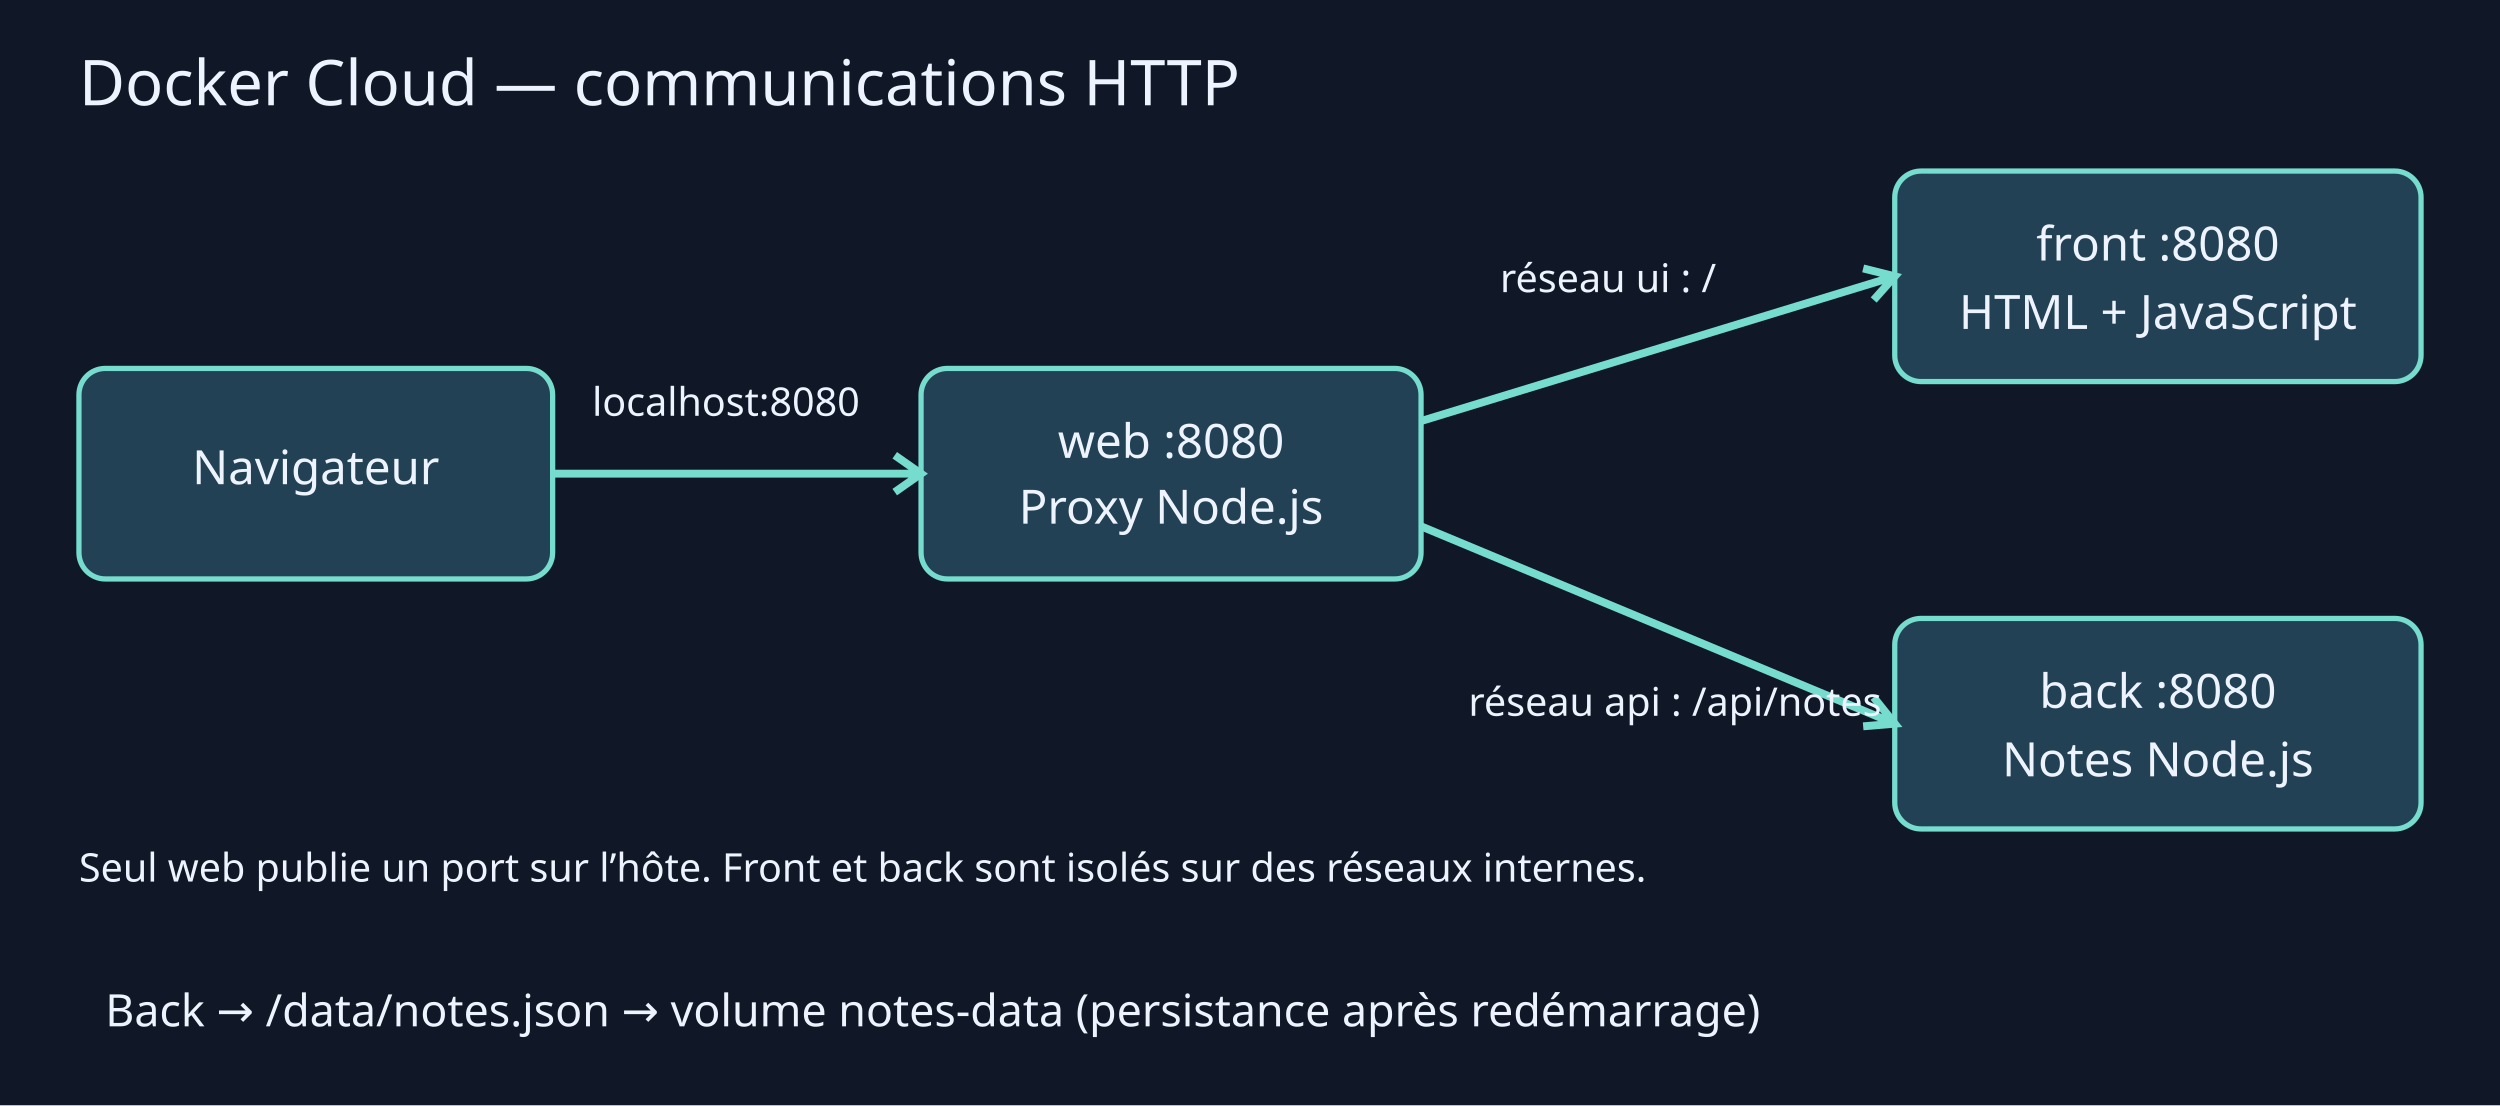
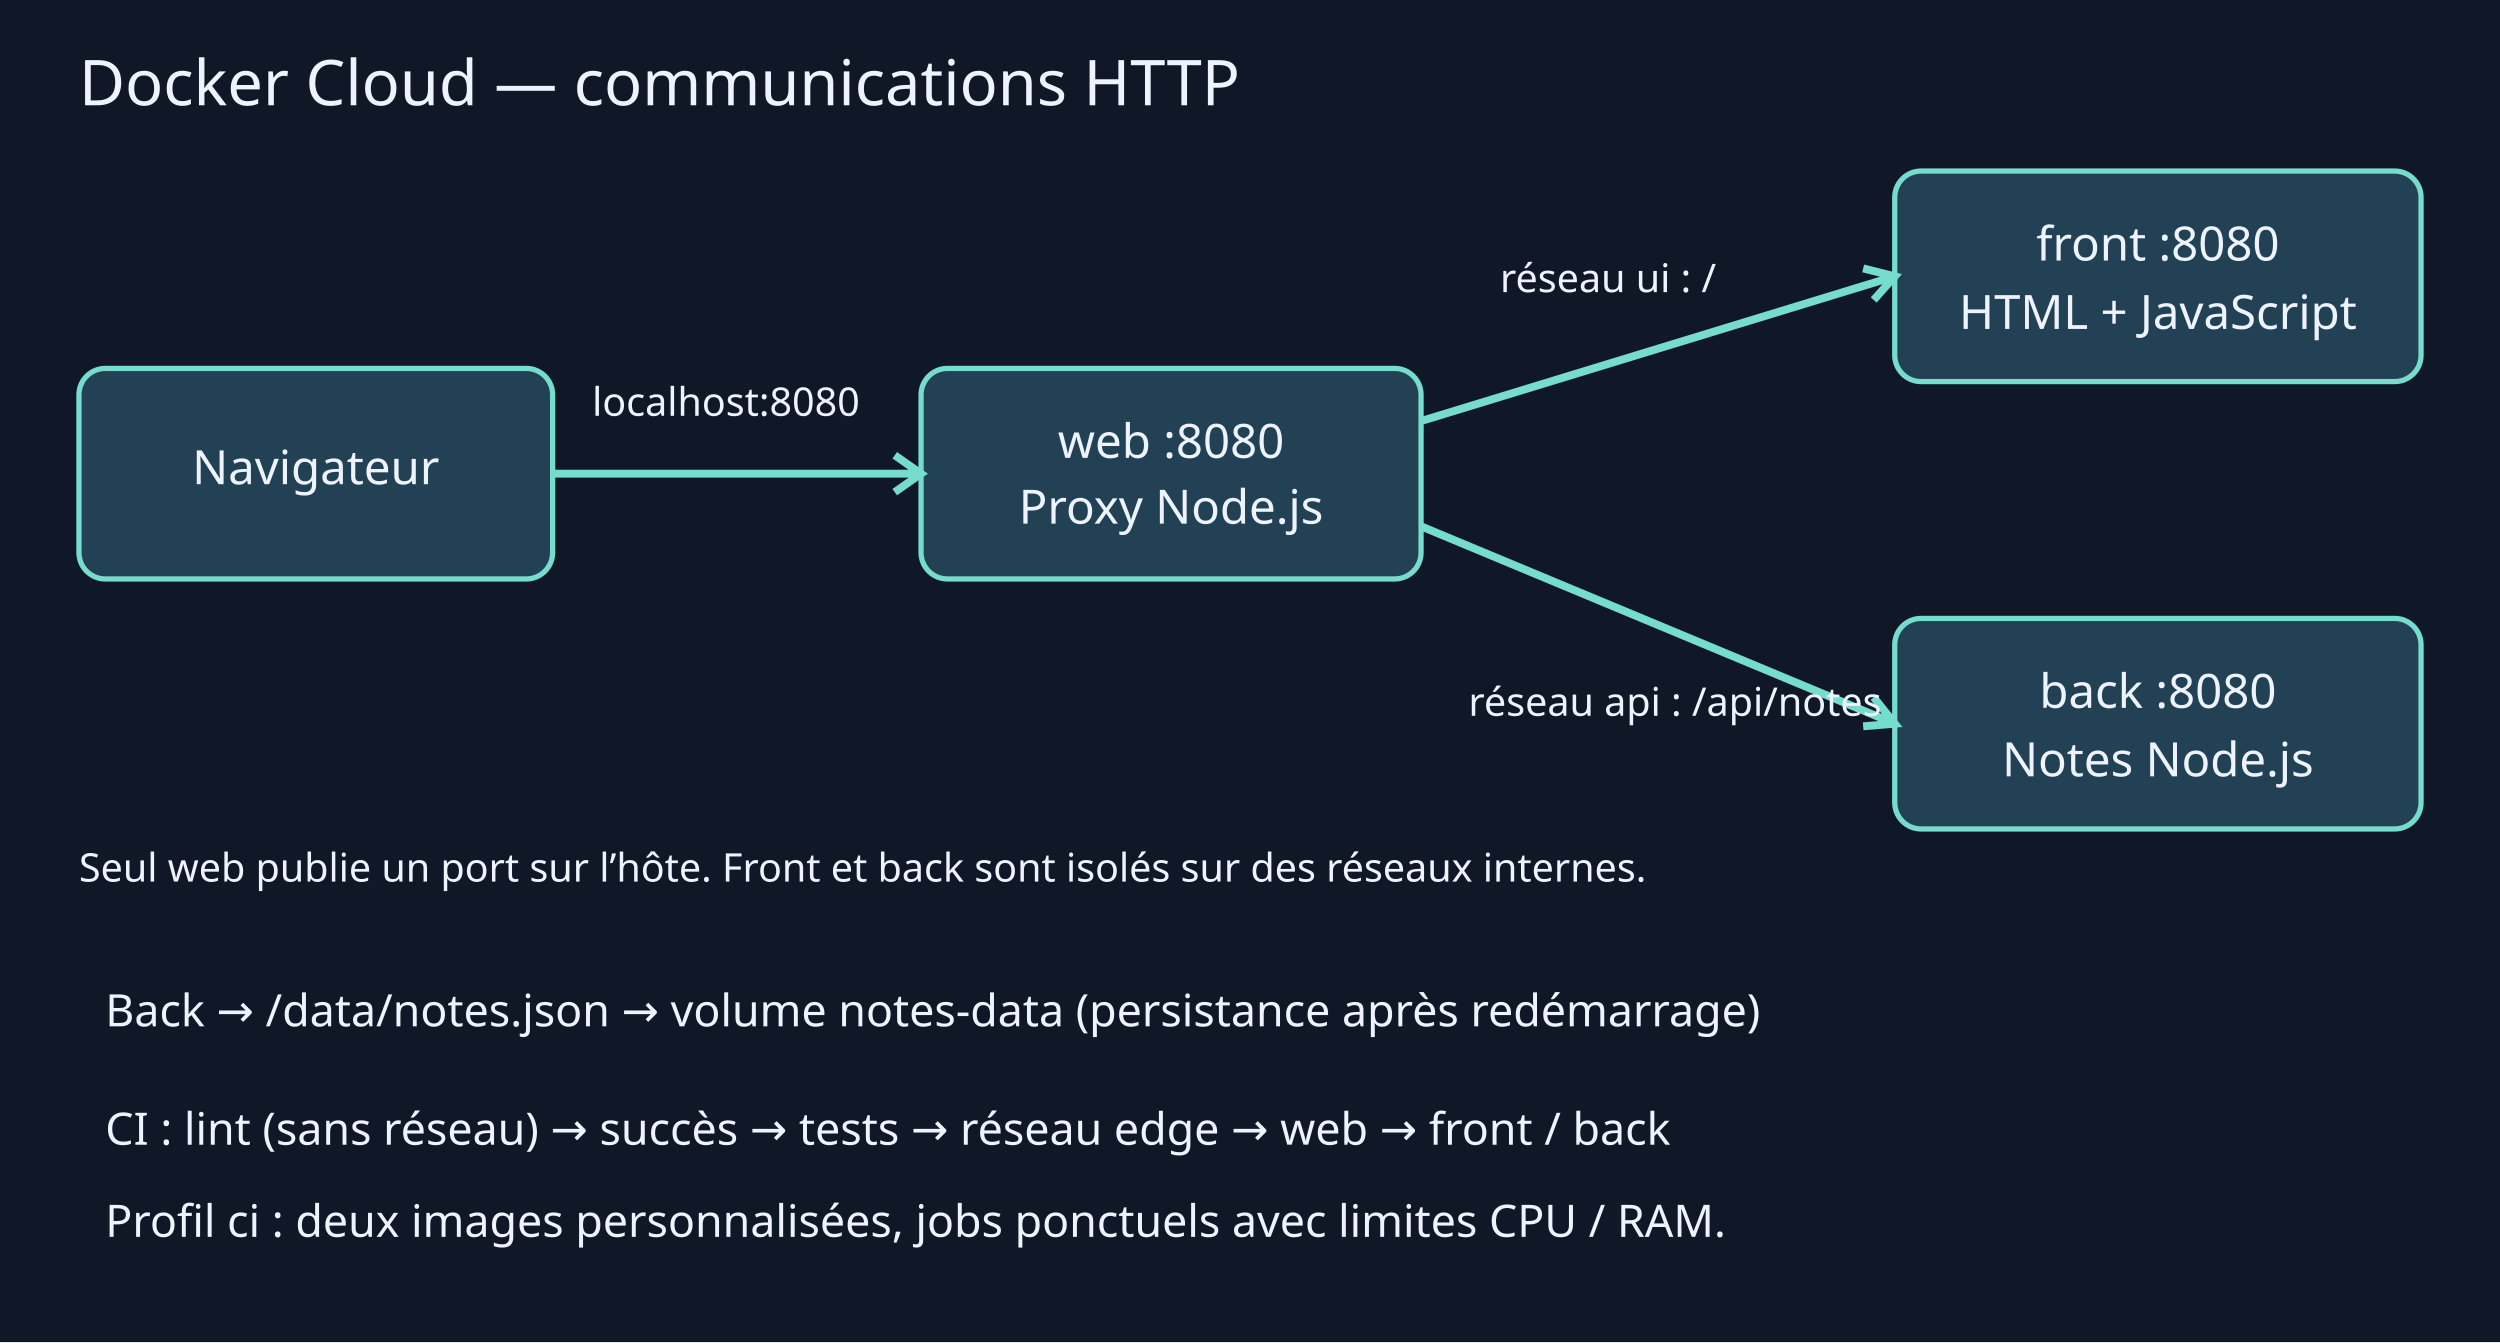
- <svg xmlns="http://www.w3.org/2000/svg" width="950" height="420" viewBox="0 0 950 420">
-   <rect width="950" height="420" fill="#101827" />
+ <svg xmlns="http://www.w3.org/2000/svg" width="950" height="510" viewBox="0 0 950 510">
+   <rect width="950" height="510" fill="#101827" />
  <g font-family="sans-serif" fill="#edf3ff">
    <text x="30" y="40" font-size="24">Docker Cloud — communications HTTP</text>
    <g fill="#234154" stroke="#76dcce" stroke-width="2">
      <rect x="30" y="140" width="180" height="80" rx="10" />
      <rect x="350" y="140" width="190" height="80" rx="10" />
      <rect x="720" y="65" width="200" height="80" rx="10" />
      <rect x="720" y="235" width="200" height="80" rx="10" />
    </g>
    <g font-size="18" text-anchor="middle">
      <text x="120" y="184">Navigateur</text>
      <text x="445" y="174">web :8080</text>
      <text x="445" y="199">Proxy Node.js</text>
      <text x="820" y="99">front :8080</text>
      <text x="820" y="125">HTML + JavaScript</text>
      <text x="820" y="269">back :8080</text>
      <text x="820" y="295">Notes Node.js</text>
    </g>
    <g stroke="#76dcce" stroke-width="3" fill="none">
      <path d="M210 180H350m-10 -7 10 7 -10 7" />
      <path d="M540 160L720 105m-12 -3 12 3 -8 9" />
      <path d="M540 200L720 275m-8 -10 8 10 -12 1" />
    </g>
    <g font-size="15">
      <text x="225" y="158">localhost:8080</text>
      <text x="570" y="111">réseau ui : /</text>
      <text x="558" y="272">réseau api : /api/notes</text>
      <text x="30" y="335">Seul web publie un port sur l’hôte. Front et back sont isolés sur des réseaux internes.</text>
    </g>
  </g>
  <text x="40" y="390" fill="#edf3ff" font-family="sans-serif" font-size="17">Back → /data/notes.json → volume notes-data (persistance après redémarrage)</text>
+   <text x="40" y="435" fill="#edf3ff" font-family="sans-serif" font-size="17">CI : lint (sans réseau) → succès → tests → réseau edge → web → front / back</text>
+   <text x="40" y="470" fill="#edf3ff" font-family="sans-serif" font-size="17">Profil ci : deux images personnalisées, jobs ponctuels avec limites CPU / RAM.</text>
</svg>
